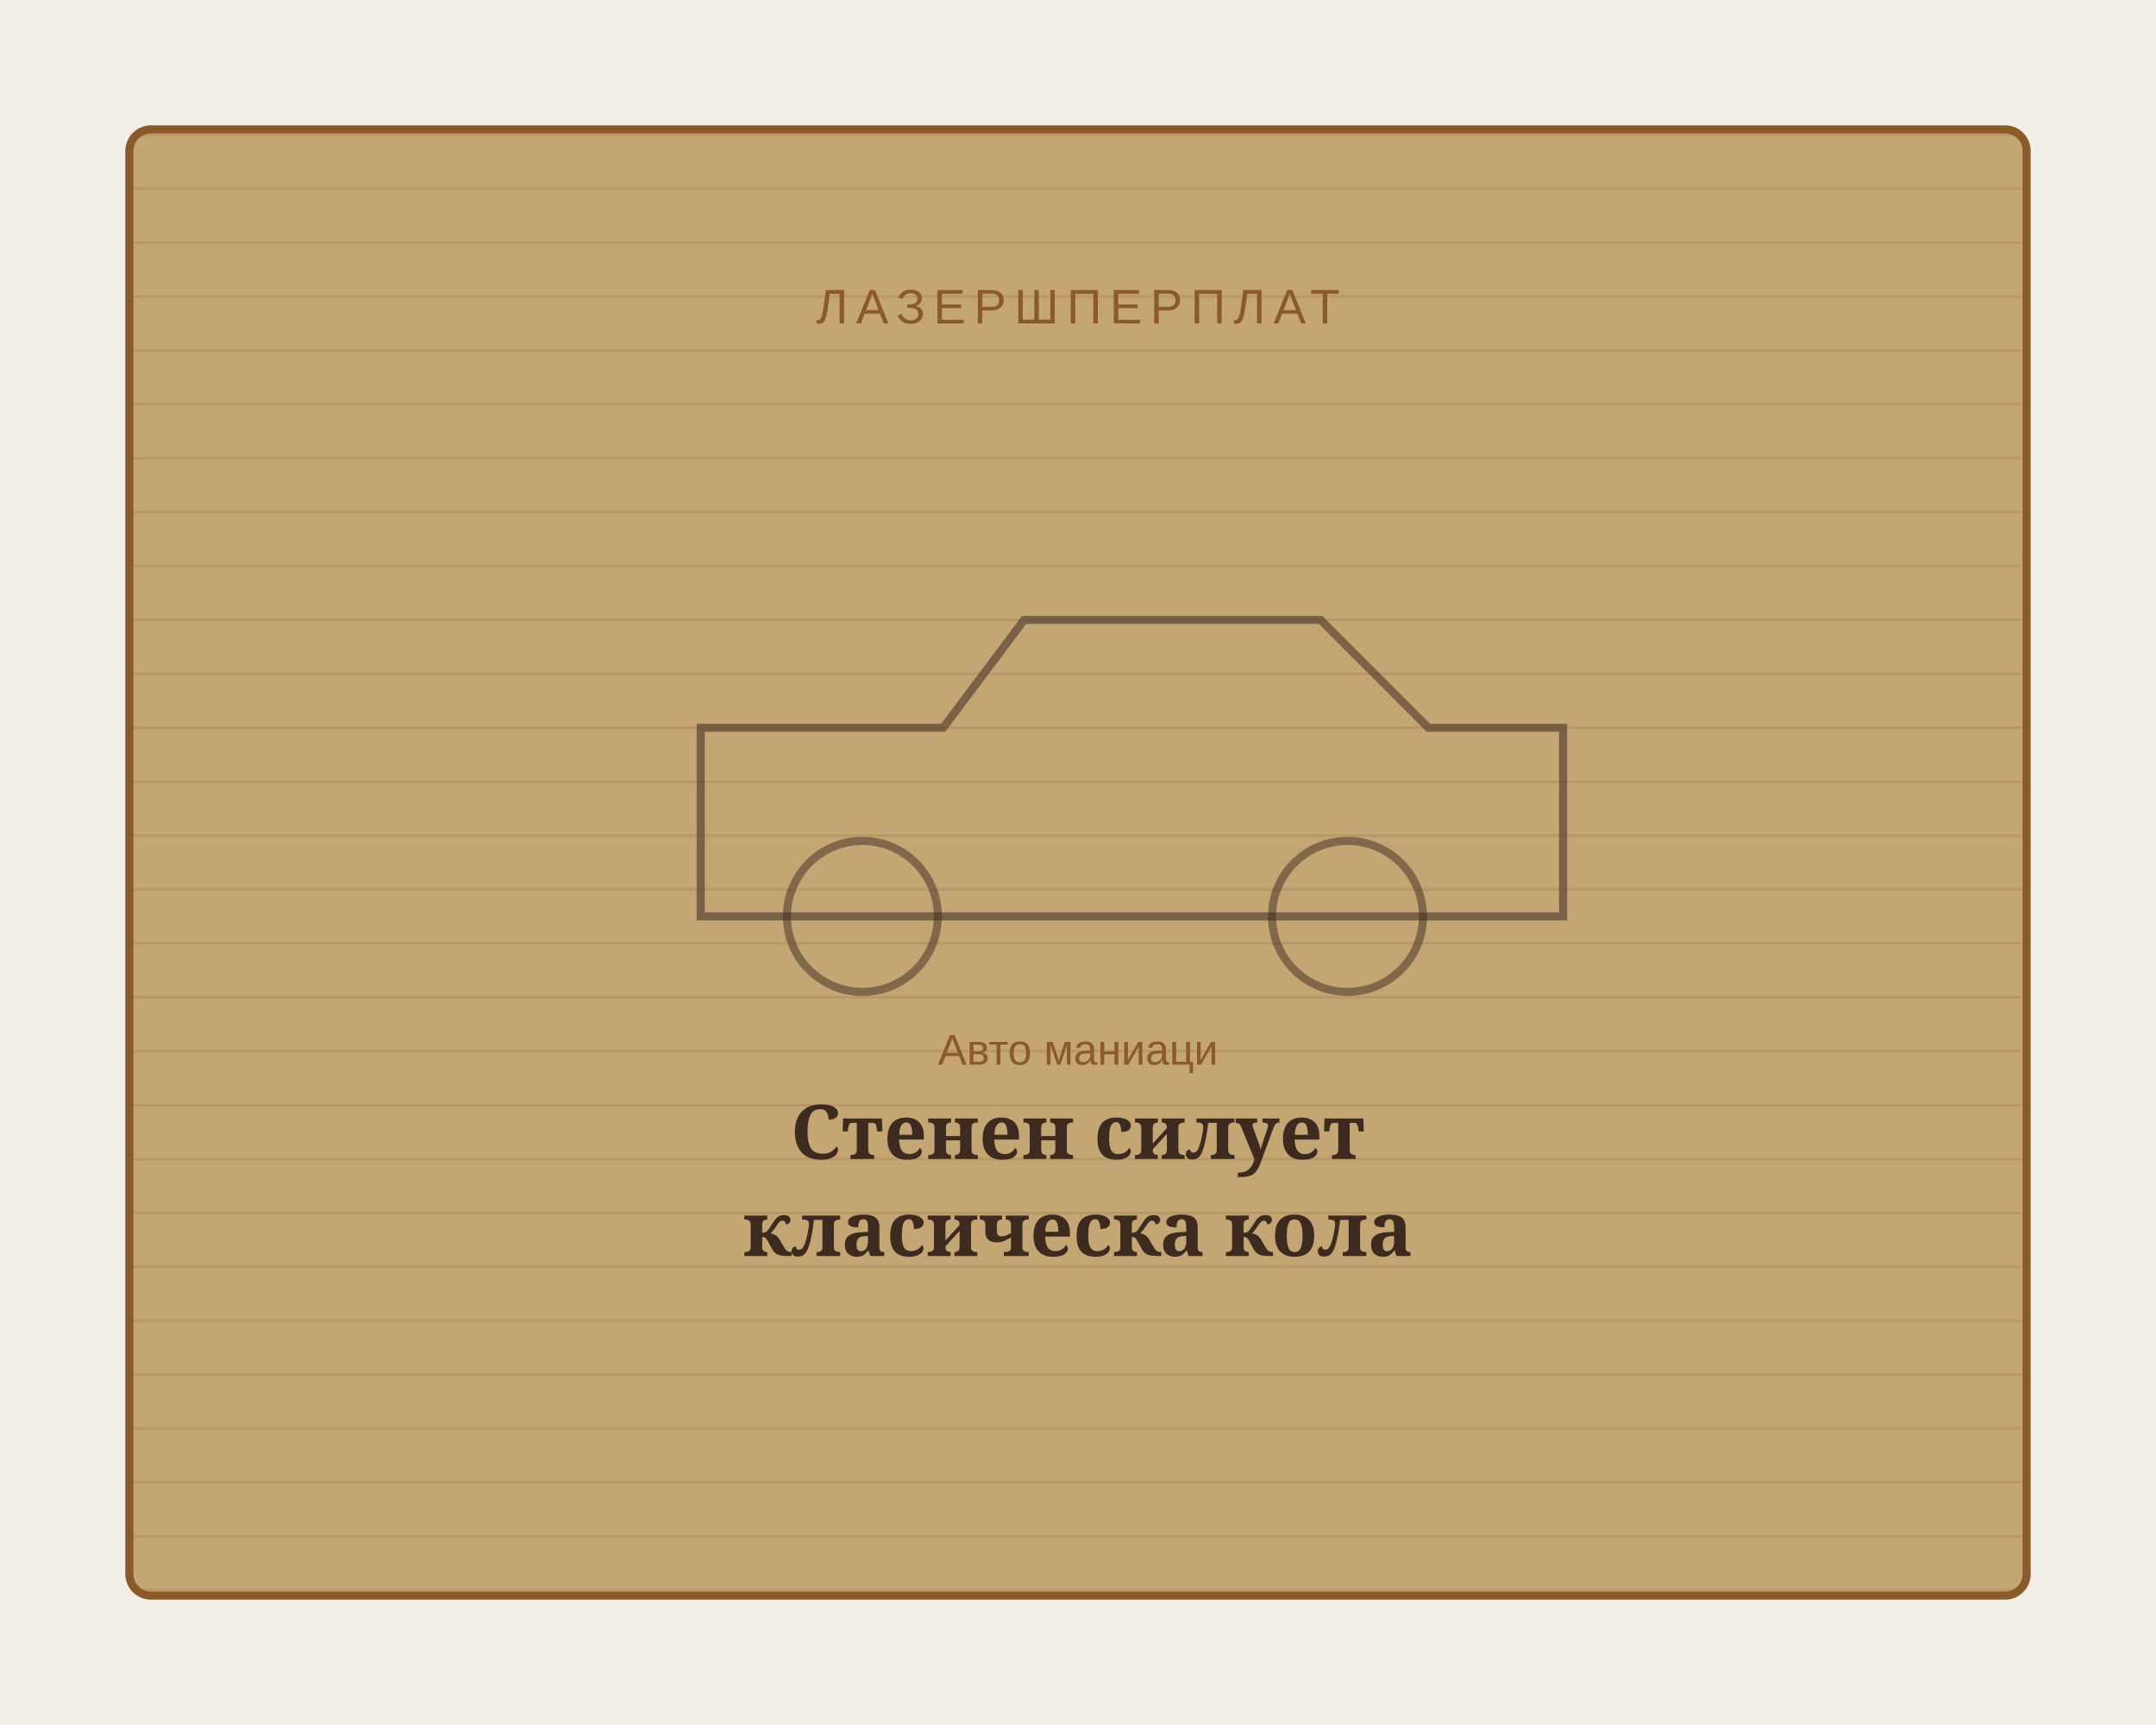
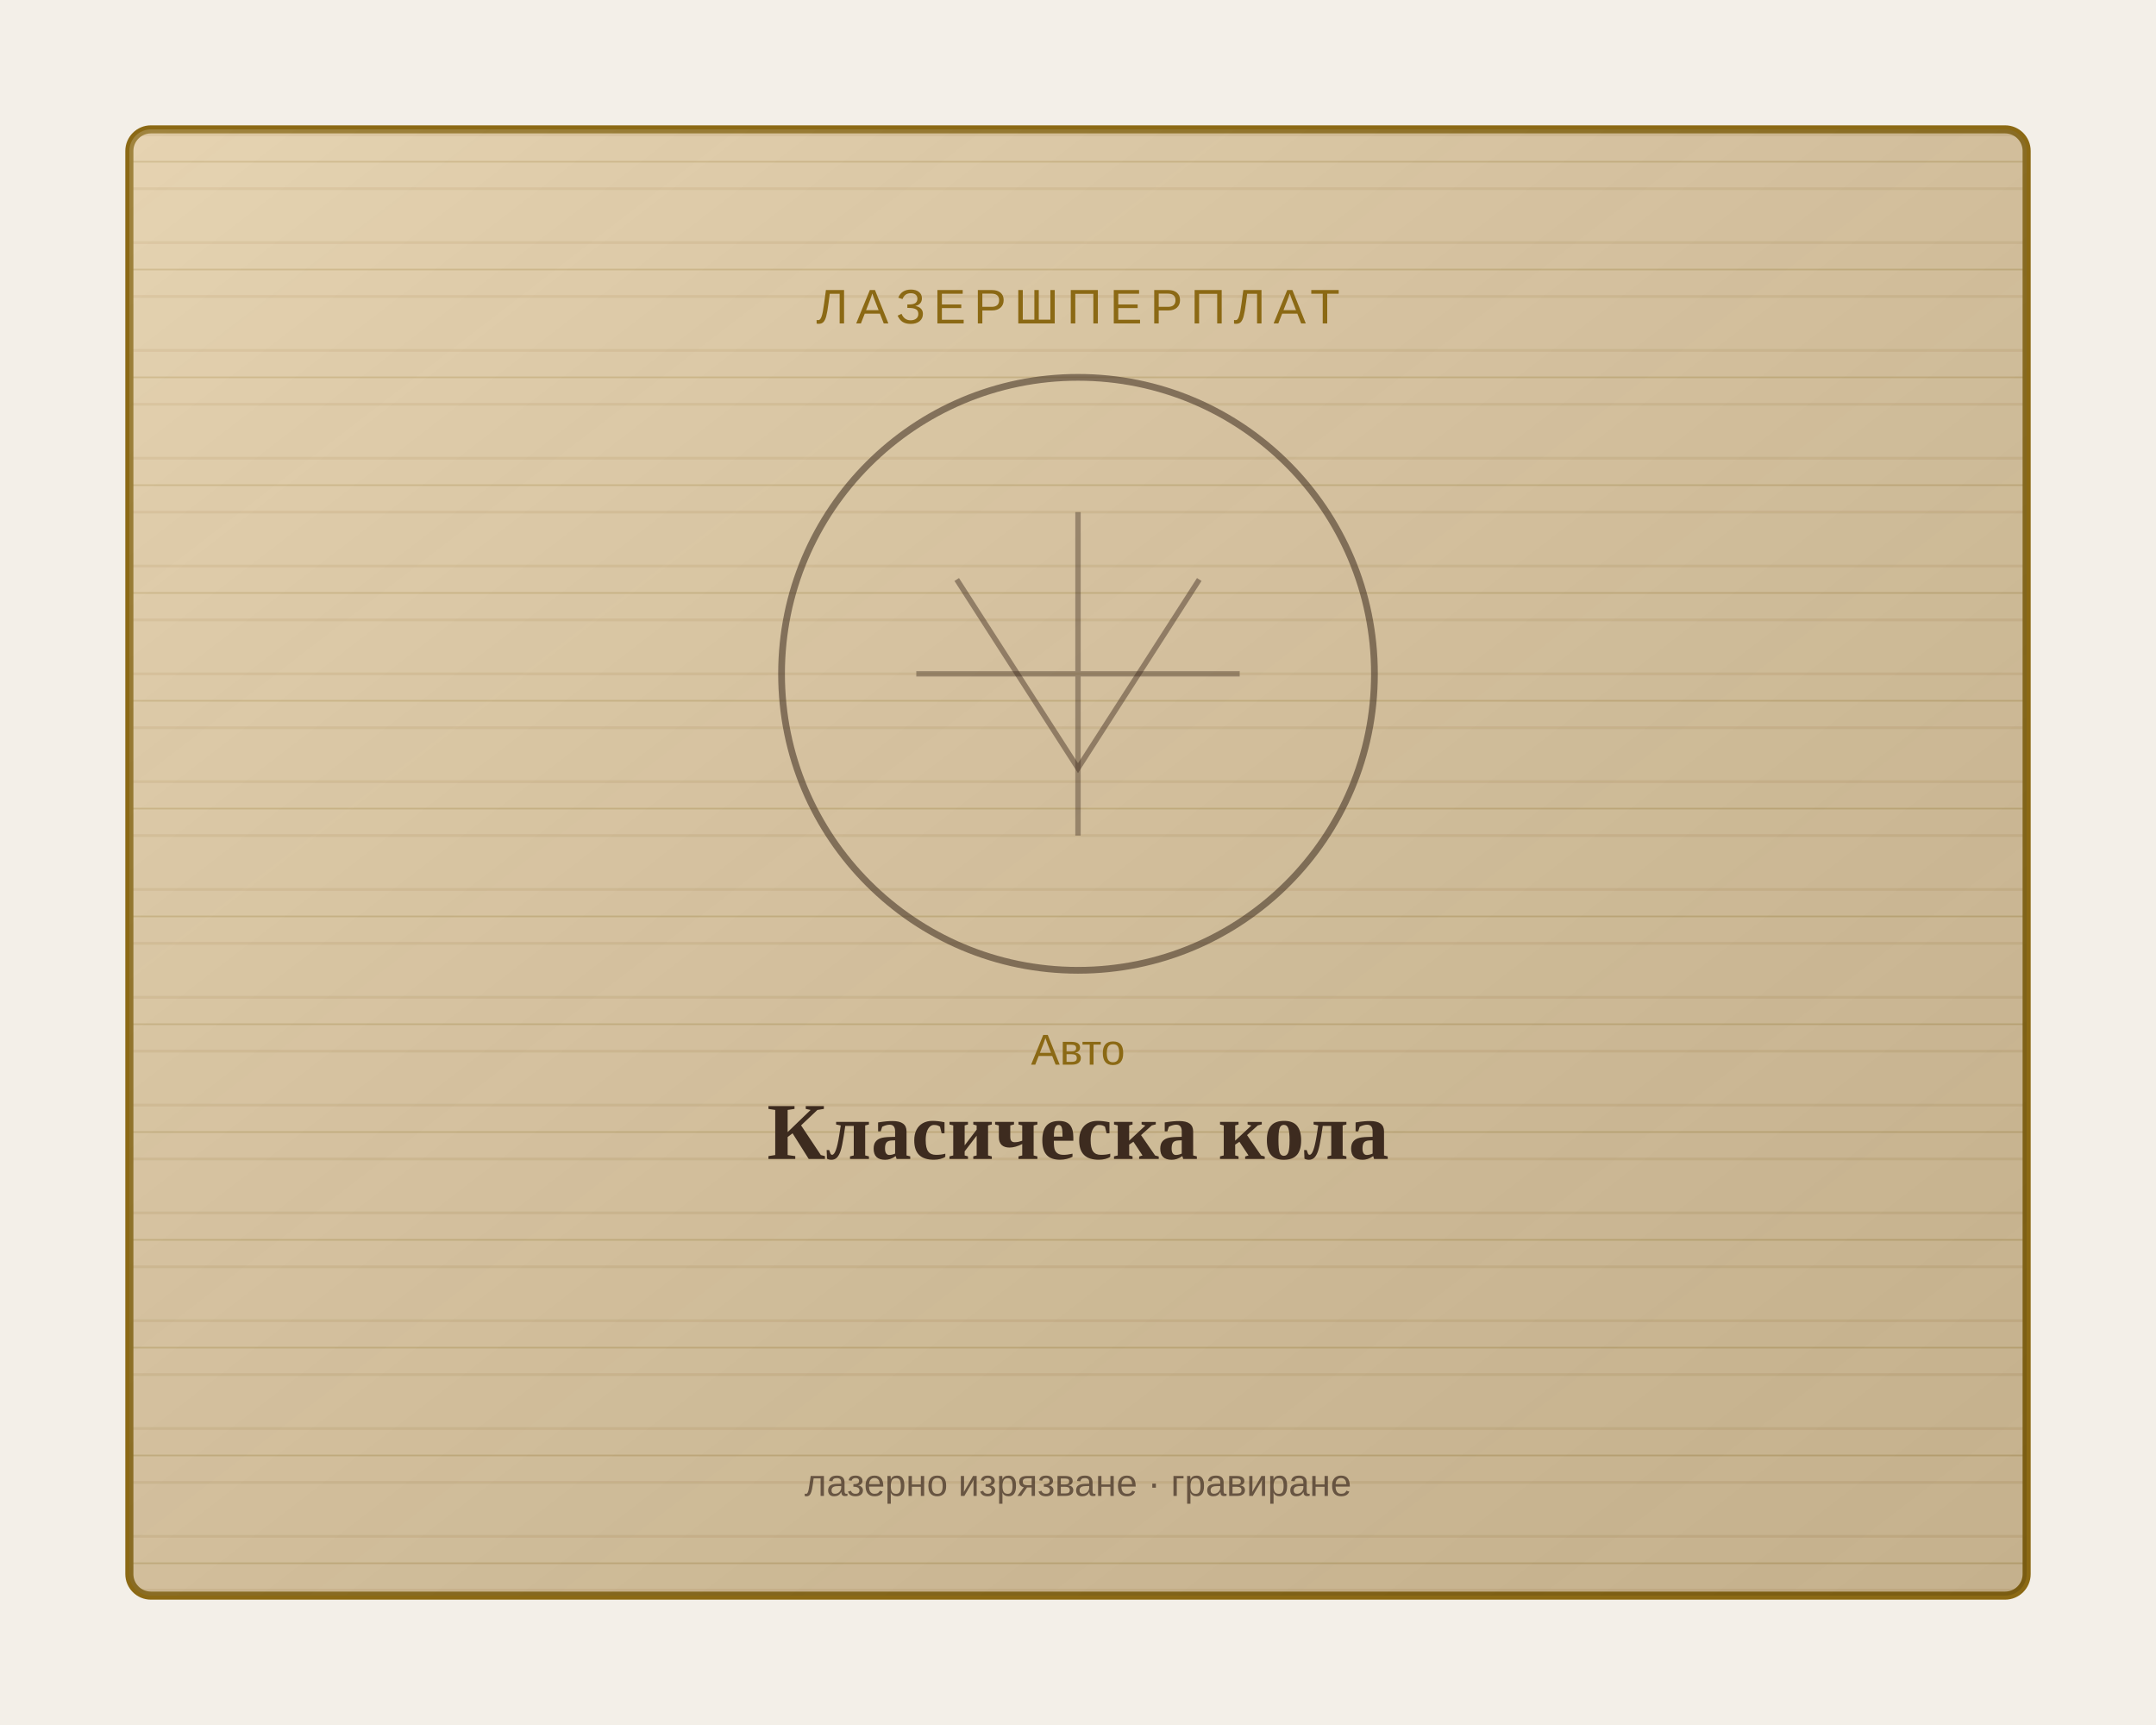
<svg xmlns="http://www.w3.org/2000/svg" width="800" height="640" viewBox="0 0 800 640">
  <defs>
-     <pattern id="grain5" width="40" height="40" patternUnits="userSpaceOnUse">
-       <rect width="40" height="40" fill="#c4a574" />
-       <path d="M0 10 H40 M0 30 H40" stroke="#a67c52" stroke-width="1" opacity="0.35" />
+     <pattern id="grain89" width="40" height="40" patternUnits="userSpaceOnUse">
+       <rect width="40" height="40" fill="#e0c9a0" />
+       <path d="M0 10 H40 M0 30 H40" stroke="#c4a574" stroke-width="1" opacity="0.35" />
+       <path d="M0 20 H40" stroke="#8b6914" stroke-width="0.6" opacity="0.25" />
    </pattern>
+     <linearGradient id="shade89" x1="0" y1="0" x2="1" y2="1">
+       <stop offset="0%" stop-color="#ffffff" stop-opacity="0.18" />
+       <stop offset="100%" stop-color="#000000" stop-opacity="0.12" />
+     </linearGradient>
  </defs>
  <rect width="800" height="640" fill="#f3efe8" />
-   <rect x="48" y="48" width="704" height="544" rx="8" fill="url(#grain5)" stroke="#8b5a2b" stroke-width="3" />
-   <path d="M260 270h90l30-40h110l40 40h50v70H260z" fill="none" stroke="#3d2b1f" stroke-width="3" opacity="0.55" />
-   <circle cx="320" cy="340" r="28" fill="none" stroke="#3d2b1f" stroke-width="3" opacity="0.5" />
-   <circle cx="500" cy="340" r="28" fill="none" stroke="#3d2b1f" stroke-width="3" opacity="0.5" />
-   <text x="400" y="120" text-anchor="middle" font-family="Segoe UI, Arial, sans-serif" font-size="18" letter-spacing="3" fill="#8b5a2b">ЛАЗЕРШПЕРПЛАТ</text>
-   <text x="400" y="395" text-anchor="middle" font-family="Segoe UI, Arial, sans-serif" font-size="16" fill="#8b5a2b">Авто маниаци</text>
-   <text x="400" y="430" text-anchor="middle" font-family="Georgia, serif" font-size="28" font-weight="700" fill="#3d2b1f">Стенен силует</text>
-   <text x="400" y="466" text-anchor="middle" font-family="Georgia, serif" font-size="28" font-weight="700" fill="#3d2b1f">класическа кола</text>
+   <rect x="48" y="48" width="704" height="544" rx="8" fill="url(#grain89)" stroke="#8b6914" stroke-width="3" />
+   <rect x="48" y="48" width="704" height="544" rx="8" fill="url(#shade89)" />
+   <circle cx="400" cy="250" r="110" fill="none" stroke="#3d2b1f" stroke-width="2.5" opacity="0.55" />
+   <path d="M340 250 H460 M400 190 V310" stroke="#3d2b1f" stroke-width="2" opacity="0.4" />
+   <path d="M355 215 L400 285 L445 215" fill="none" stroke="#3d2b1f" stroke-width="2" opacity="0.45" />
+   <text x="400" y="120" text-anchor="middle" font-family="Segoe UI, Arial, sans-serif" font-size="18" letter-spacing="3" fill="#8b6914">ЛАЗЕРШПЕРПЛАТ</text>
+   <text x="400" y="395" text-anchor="middle" font-family="Segoe UI, Arial, sans-serif" font-size="16" fill="#8b6914">Авто</text>
+   <text x="400" y="430" text-anchor="middle" font-family="Georgia, 'Times New Roman', serif" font-size="30" font-weight="700" fill="#3d2b1f">Класическа кола</text>
+   <text x="400" y="555" text-anchor="middle" font-family="Segoe UI, Arial, sans-serif" font-size="14" fill="#3d2b1f" opacity="0.7">лазерно изрязване · гравиране</text>
</svg>
